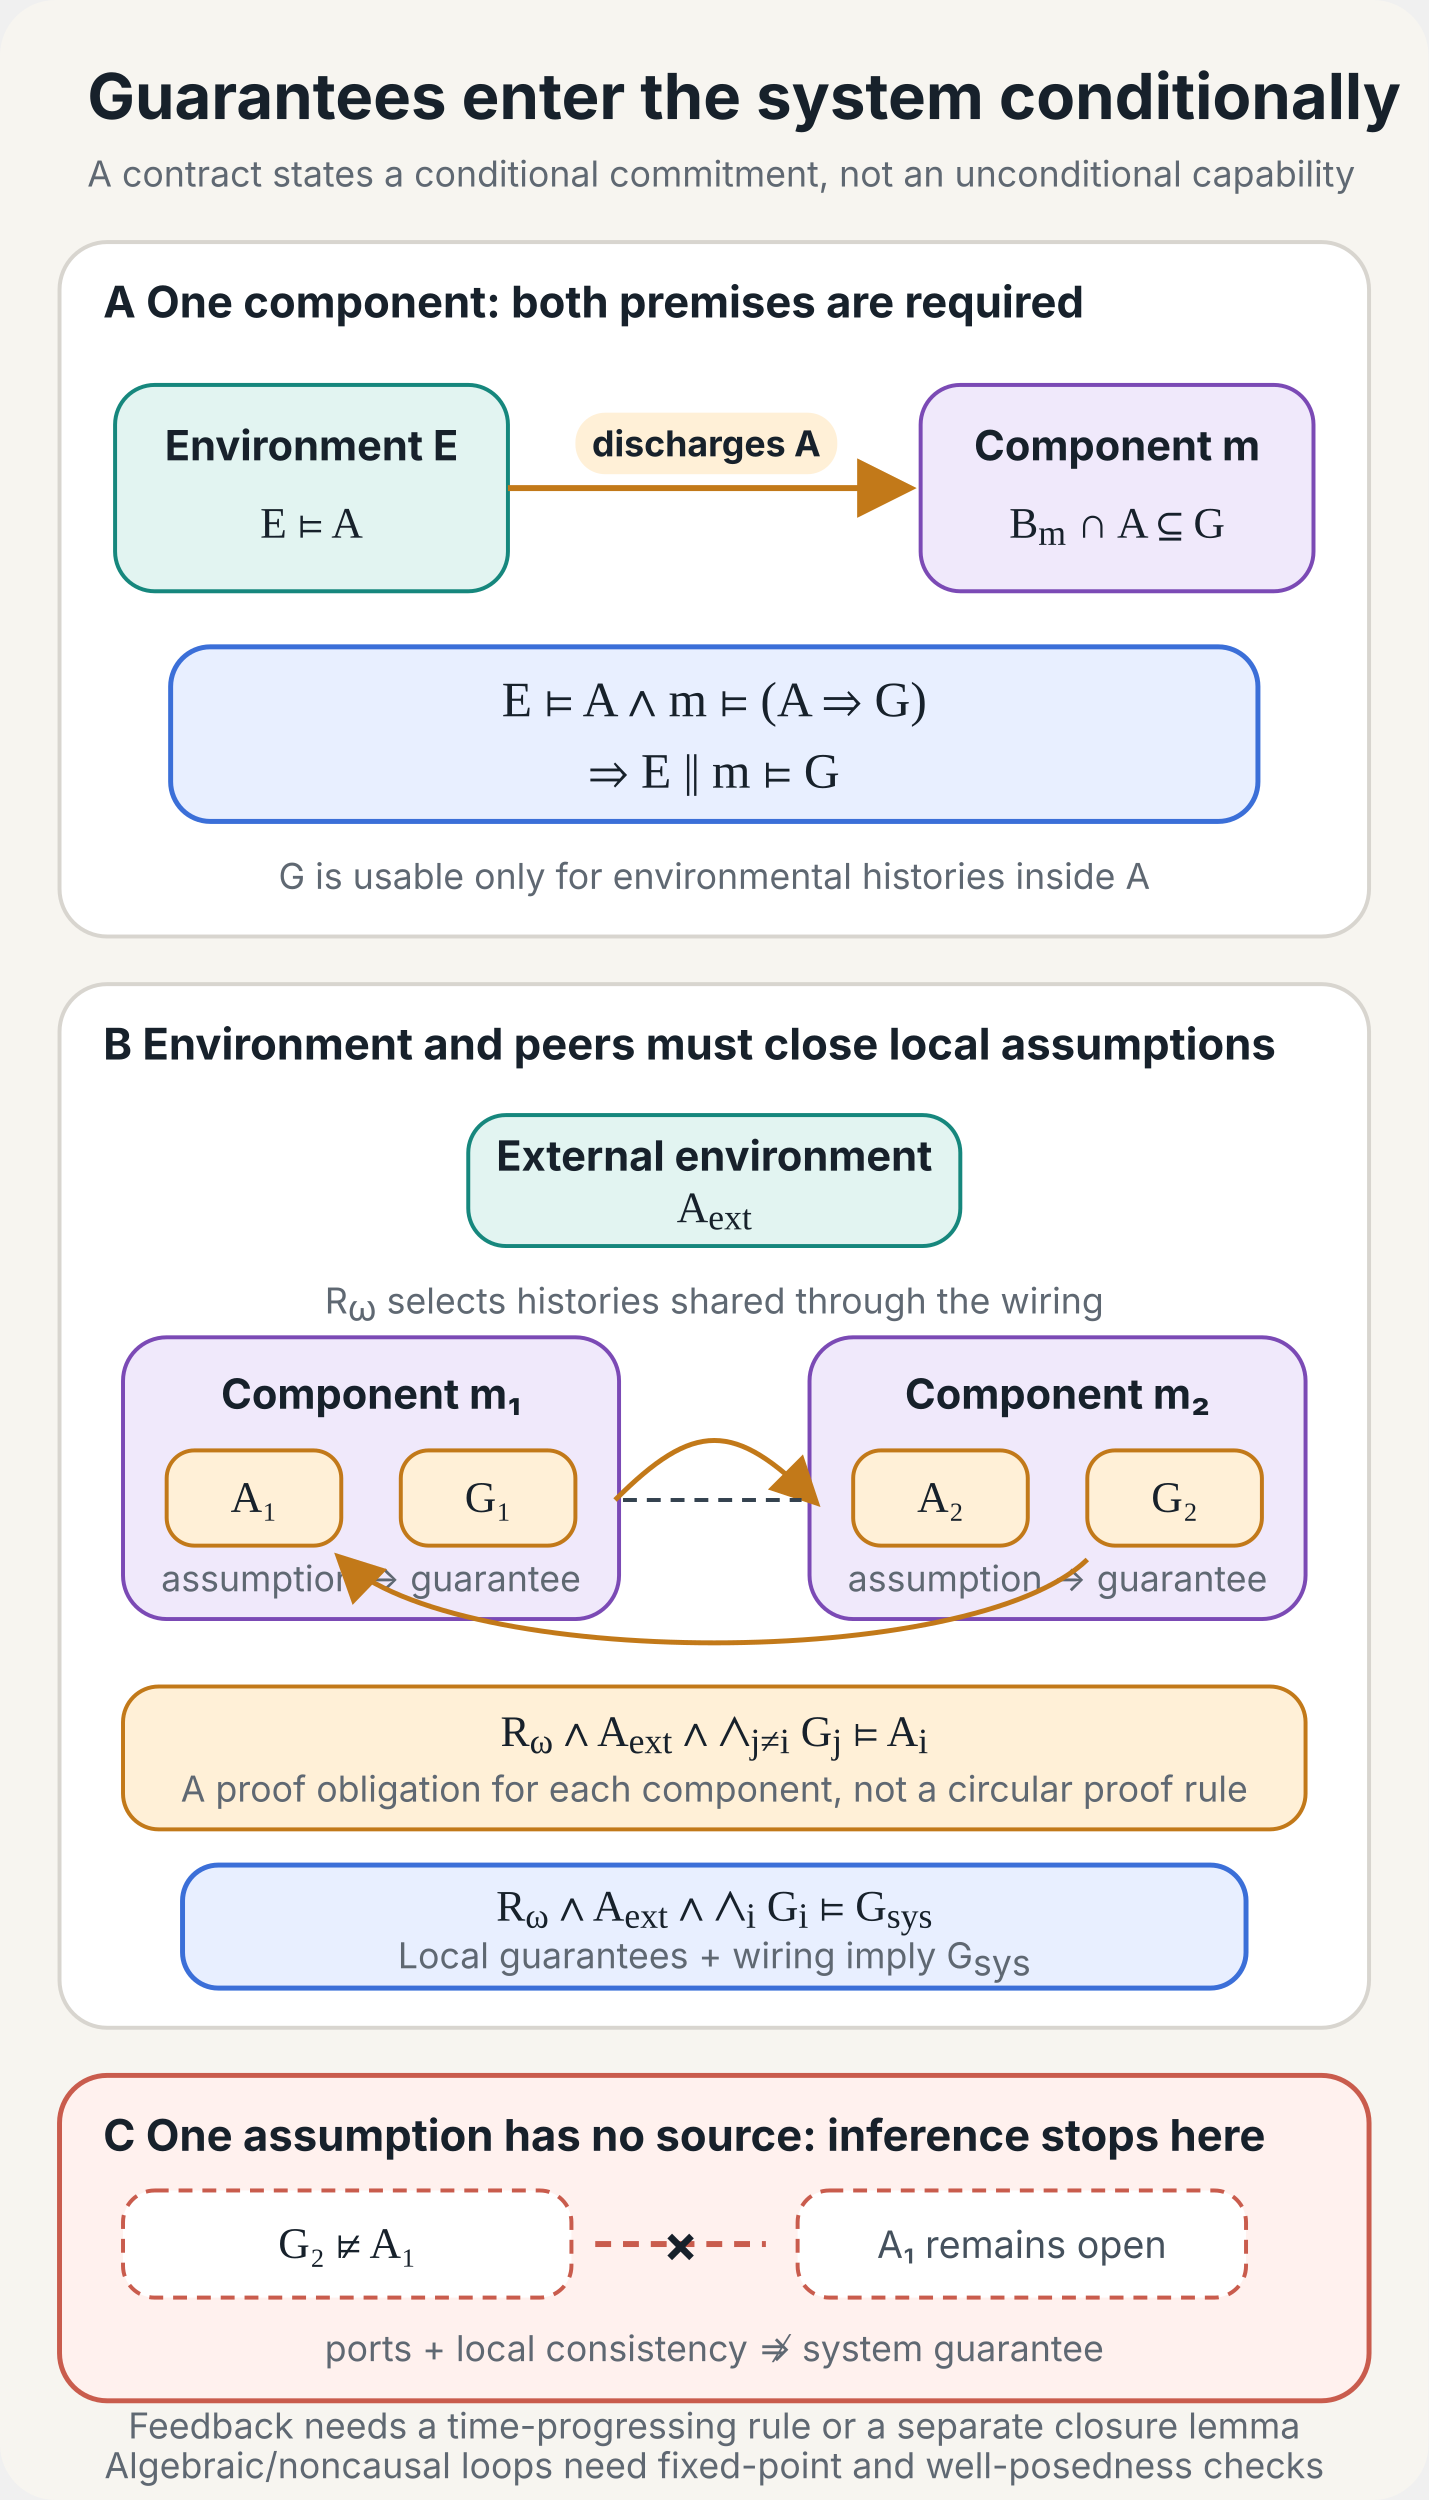
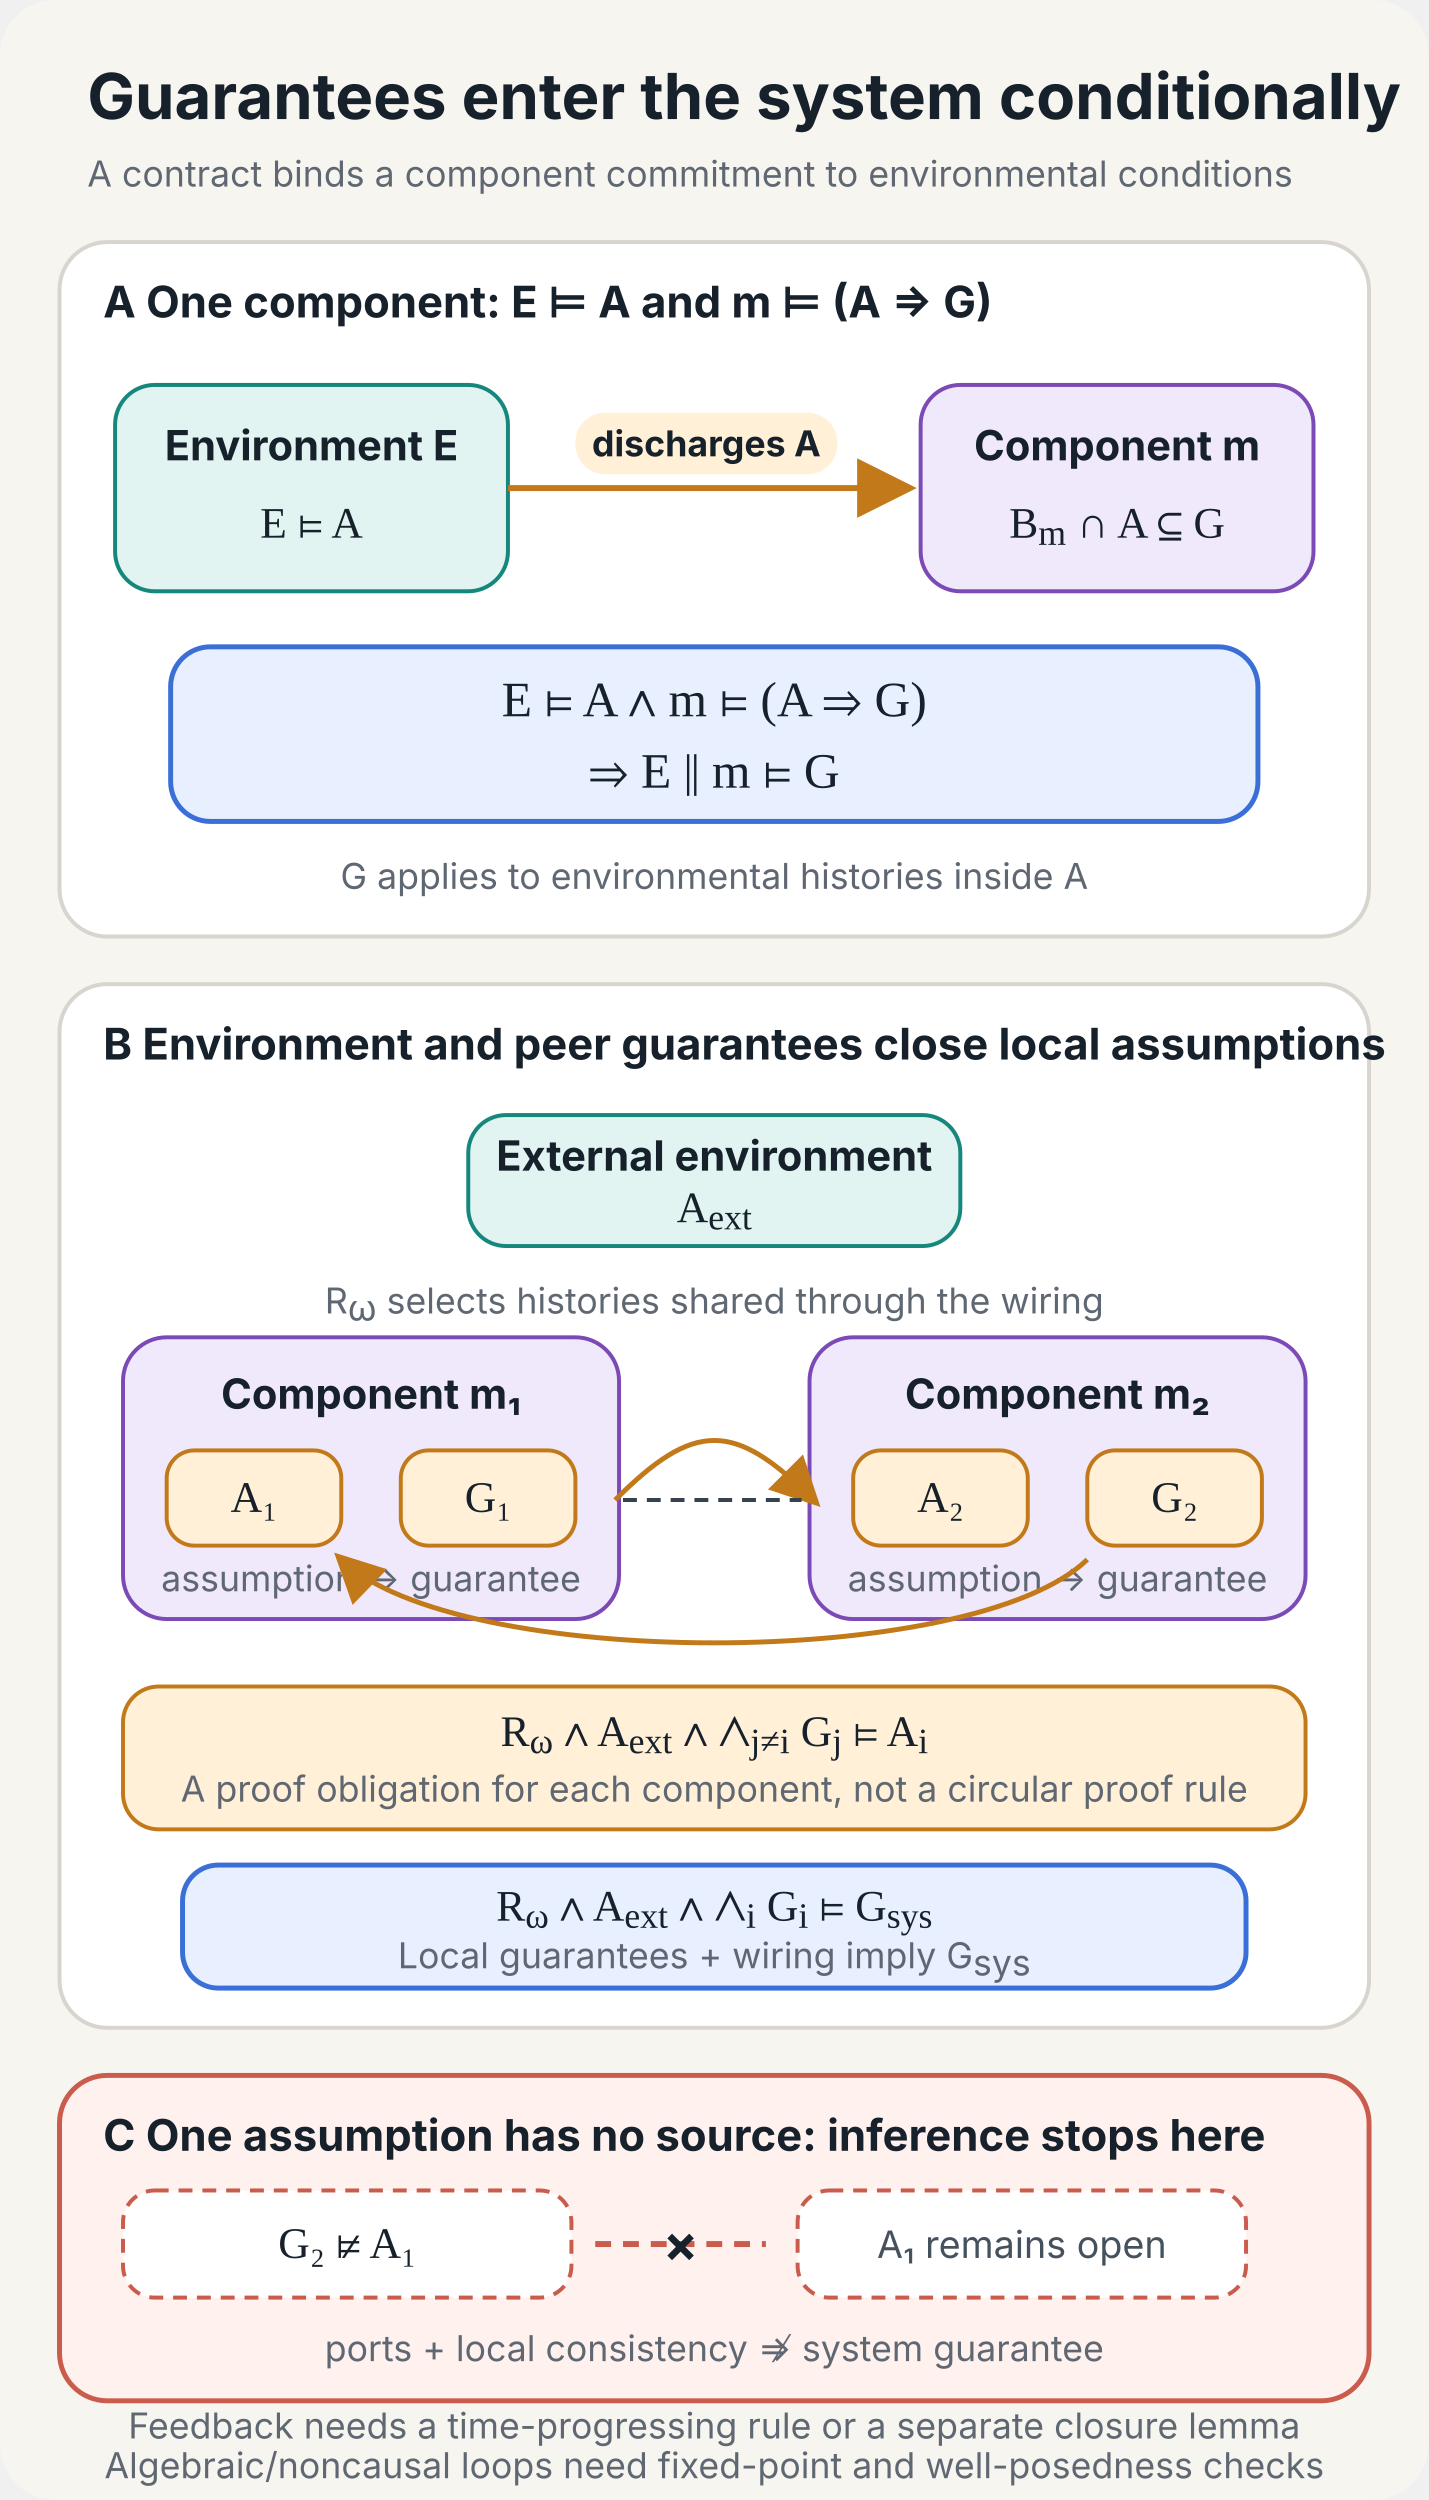
<svg xmlns="http://www.w3.org/2000/svg" width="720" height="1260" viewBox="0 0 720 1260" role="img" aria-labelledby="title desc">
  <defs>
    <marker id="arrow-dark" markerWidth="10" markerHeight="10" refX="8" refY="5" orient="auto">
      <path d="M0,0 L10,5 L0,10 Z" fill="#34424f" />
    </marker>
    <marker id="arrow-teal" markerWidth="10" markerHeight="10" refX="8" refY="5" orient="auto">
      <path d="M0,0 L10,5 L0,10 Z" fill="#16877d" />
    </marker>
    <marker id="arrow-amber" markerWidth="10" markerHeight="10" refX="8" refY="5" orient="auto">
      <path d="M0,0 L10,5 L0,10 Z" fill="#c27919" />
    </marker>
  </defs>
  <style>
    text { font-family: "Inter", "Segoe UI", Arial, sans-serif; fill: #17212b; }
    .title { font-size: 32px; font-weight: 700; }
    .subtitle { font-size: 18px; fill: #5f6872; }
    .panel-title { font-size: 22px; font-weight: 700; }
    .card-title { font-size: 21px; font-weight: 700; }
    .body { font-size: 19px; fill: #45515d; }
    .small { font-size: 18px; fill: #5f6872; }
    .formula { font-family: "STIX Two Math", "Cambria Math", "Times New Roman", serif; font-size: 22px; }
    .formula-large { font-family: "STIX Two Math", "Cambria Math", "Times New Roman", serif; font-size: 25px; }
  </style>
  <rect width="720" height="1260" rx="28" fill="#f7f5f0" />
  <text class="title" x="44" y="60">Guarantees enter the system conditionally</text>
-   <text class="subtitle" x="44" y="94">A contract states a conditional commitment, not an unconditional capability</text>
+   <text class="subtitle" x="44" y="94">A contract binds a component commitment to environmental conditions</text>
  <g>
    <rect x="30" y="122" width="660" height="350" rx="24" fill="#ffffff" stroke="#d8d5cf" stroke-width="2" />
-     <text class="panel-title" x="52" y="160">A  One component: both premises are required</text>
+     <text class="panel-title" x="52" y="160">A  One component: E ⊨ A and m ⊨ (A ⇒ G)</text>
    <rect x="58" y="194" width="198" height="104" rx="20" fill="#e2f4f1" stroke="#16877d" stroke-width="2" />
    <text class="card-title" x="157" y="232" text-anchor="middle">Environment E</text>
    <text class="formula" x="157" y="271" text-anchor="middle">E ⊨ A</text>
    <rect x="464" y="194" width="198" height="104" rx="20" fill="#f0e9fb" stroke="#7b4ab5" stroke-width="2" />
    <text class="card-title" x="563" y="232" text-anchor="middle">Component m</text>
    <text class="formula" x="563" y="271" text-anchor="middle">B<tspan baseline-shift="sub" font-size="18">m</tspan> ∩ A ⊆ G</text>
    <line x1="256" y1="246" x2="456" y2="246" stroke="#c27919" stroke-width="3" marker-end="url(#arrow-amber)" />
    <rect x="290" y="208" width="132" height="31" rx="15" fill="#fff0d7" />
    <text x="356" y="230" text-anchor="middle" font-size="18" font-weight="700" fill="#a85f0b">discharges A</text>
    <rect x="86" y="326" width="548" height="88" rx="20" fill="#e8efff" stroke="#3b6fd8" stroke-width="2.5" />
    <text class="formula-large" x="360" y="361" text-anchor="middle">E ⊨ A  ∧  m ⊨ (A ⇒ G)</text>
    <text class="formula-large" x="360" y="397" text-anchor="middle">⇒  E ∥ m ⊨ G</text>
-     <text class="small" x="360" y="448" text-anchor="middle">G is usable only for environmental histories inside A</text>
+     <text class="small" x="360" y="448" text-anchor="middle">G applies to environmental histories inside A</text>
  </g>
  <g>
    <rect x="30" y="496" width="660" height="526" rx="24" fill="#ffffff" stroke="#d8d5cf" stroke-width="2" />
-     <text class="panel-title" x="52" y="534">B  Environment and peers must close local assumptions</text>
+     <text class="panel-title" x="52" y="534">B  Environment and peer guarantees close local assumptions</text>
    <rect x="236" y="562" width="248" height="66" rx="19" fill="#e2f4f1" stroke="#16877d" stroke-width="2" />
    <text class="card-title" x="360" y="590" text-anchor="middle">External environment</text>
    <text class="formula" x="360" y="616" text-anchor="middle">A<tspan baseline-shift="sub" font-size="18">ext</tspan>
    </text>
    <rect x="62" y="674" width="250" height="142" rx="22" fill="#f0e9fb" stroke="#7b4ab5" stroke-width="2" />
    <text class="card-title" x="187" y="710" text-anchor="middle">Component m₁</text>
    <rect x="84" y="731" width="88" height="48" rx="14" fill="#fff0d7" stroke="#c27919" stroke-width="2" />
    <text class="formula" x="128" y="762" text-anchor="middle">A₁</text>
    <rect x="202" y="731" width="88" height="48" rx="14" fill="#fff0d7" stroke="#c27919" stroke-width="2" />
    <text class="formula" x="246" y="762" text-anchor="middle">G₁</text>
    <text class="small" x="187" y="802" text-anchor="middle">assumption → guarantee</text>
    <rect x="408" y="674" width="250" height="142" rx="22" fill="#f0e9fb" stroke="#7b4ab5" stroke-width="2" />
    <text class="card-title" x="533" y="710" text-anchor="middle">Component m₂</text>
    <rect x="430" y="731" width="88" height="48" rx="14" fill="#fff0d7" stroke="#c27919" stroke-width="2" />
    <text class="formula" x="474" y="762" text-anchor="middle">A₂</text>
    <rect x="548" y="731" width="88" height="48" rx="14" fill="#fff0d7" stroke="#c27919" stroke-width="2" />
    <text class="formula" x="592" y="762" text-anchor="middle">G₂</text>
    <text class="small" x="533" y="802" text-anchor="middle">assumption → guarantee</text>
    <path d="M310 756 C350 716, 370 716, 410 756" fill="none" stroke="#c27919" stroke-width="2.5" marker-end="url(#arrow-amber)" />
    <path d="M548 786 C490 842, 230 842, 172 786" fill="none" stroke="#c27919" stroke-width="2.5" marker-end="url(#arrow-amber)" />
    <line x1="314" y1="756" x2="404" y2="756" stroke="#34424f" stroke-width="2" stroke-dasharray="7 5" />
    <text class="small" x="360" y="662" text-anchor="middle">R<tspan baseline-shift="sub" font-size="18">ω</tspan> selects histories shared through the wiring</text>
    <rect x="62" y="850" width="596" height="72" rx="18" fill="#fff0d7" stroke="#c27919" stroke-width="2" />
    <text class="formula" x="360" y="880" text-anchor="middle">R<tspan baseline-shift="sub" font-size="18">ω</tspan> ∧ A<tspan baseline-shift="sub" font-size="18">ext</tspan> ∧ ⋀<tspan baseline-shift="sub" font-size="18">j≠i</tspan> G<tspan baseline-shift="sub" font-size="18">j</tspan> ⊨ A<tspan baseline-shift="sub" font-size="18">i</tspan>
    </text>
    <text class="small" x="360" y="908" text-anchor="middle">A proof obligation for each component, not a circular proof rule</text>
    <rect x="92" y="940" width="536" height="62" rx="18" fill="#e8efff" stroke="#3b6fd8" stroke-width="2.5" />
    <text class="formula" x="360" y="968" text-anchor="middle">R<tspan baseline-shift="sub" font-size="18">ω</tspan> ∧ A<tspan baseline-shift="sub" font-size="18">ext</tspan> ∧ ⋀<tspan baseline-shift="sub" font-size="18">i</tspan> G<tspan baseline-shift="sub" font-size="18">i</tspan> ⊨ G<tspan baseline-shift="sub" font-size="18">sys</tspan>
    </text>
    <text class="small" x="360" y="992" text-anchor="middle">Local guarantees + wiring imply G<tspan baseline-shift="sub" font-size="18">sys</tspan>
    </text>
  </g>
  <g>
    <rect x="30" y="1046" width="660" height="164" rx="24" fill="#fff1ee" stroke="#c95c4d" stroke-width="2.5" />
    <text class="panel-title" x="52" y="1084" fill="#a94236">C  One assumption has no source: inference stops here</text>
    <rect x="62" y="1104" width="226" height="54" rx="16" fill="#ffffff" stroke="#c95c4d" stroke-width="2" stroke-dasharray="7 5" />
    <text class="formula" x="175" y="1138" text-anchor="middle">G₂ ⊭ A₁</text>
    <line x1="300" y1="1131" x2="386" y2="1131" stroke="#c95c4d" stroke-width="3" stroke-dasharray="8 6" />
    <text x="343" y="1140" text-anchor="middle" font-size="26" font-weight="700" fill="#a94236">×</text>
    <rect x="402" y="1104" width="226" height="54" rx="16" fill="#ffffff" stroke="#c95c4d" stroke-width="2" stroke-dasharray="7 5" />
    <text class="body" x="515" y="1138" text-anchor="middle">A₁ remains open</text>
    <text class="small" x="360" y="1190" text-anchor="middle" fill="#a94236">ports + local consistency ⇏ system guarantee</text>
  </g>
  <text class="small" x="360" y="1229" text-anchor="middle">Feedback needs a time-progressing rule or a separate closure lemma</text>
  <text class="small" x="360" y="1249" text-anchor="middle">Algebraic/noncausal loops need fixed-point and well-posedness checks</text>
</svg>
